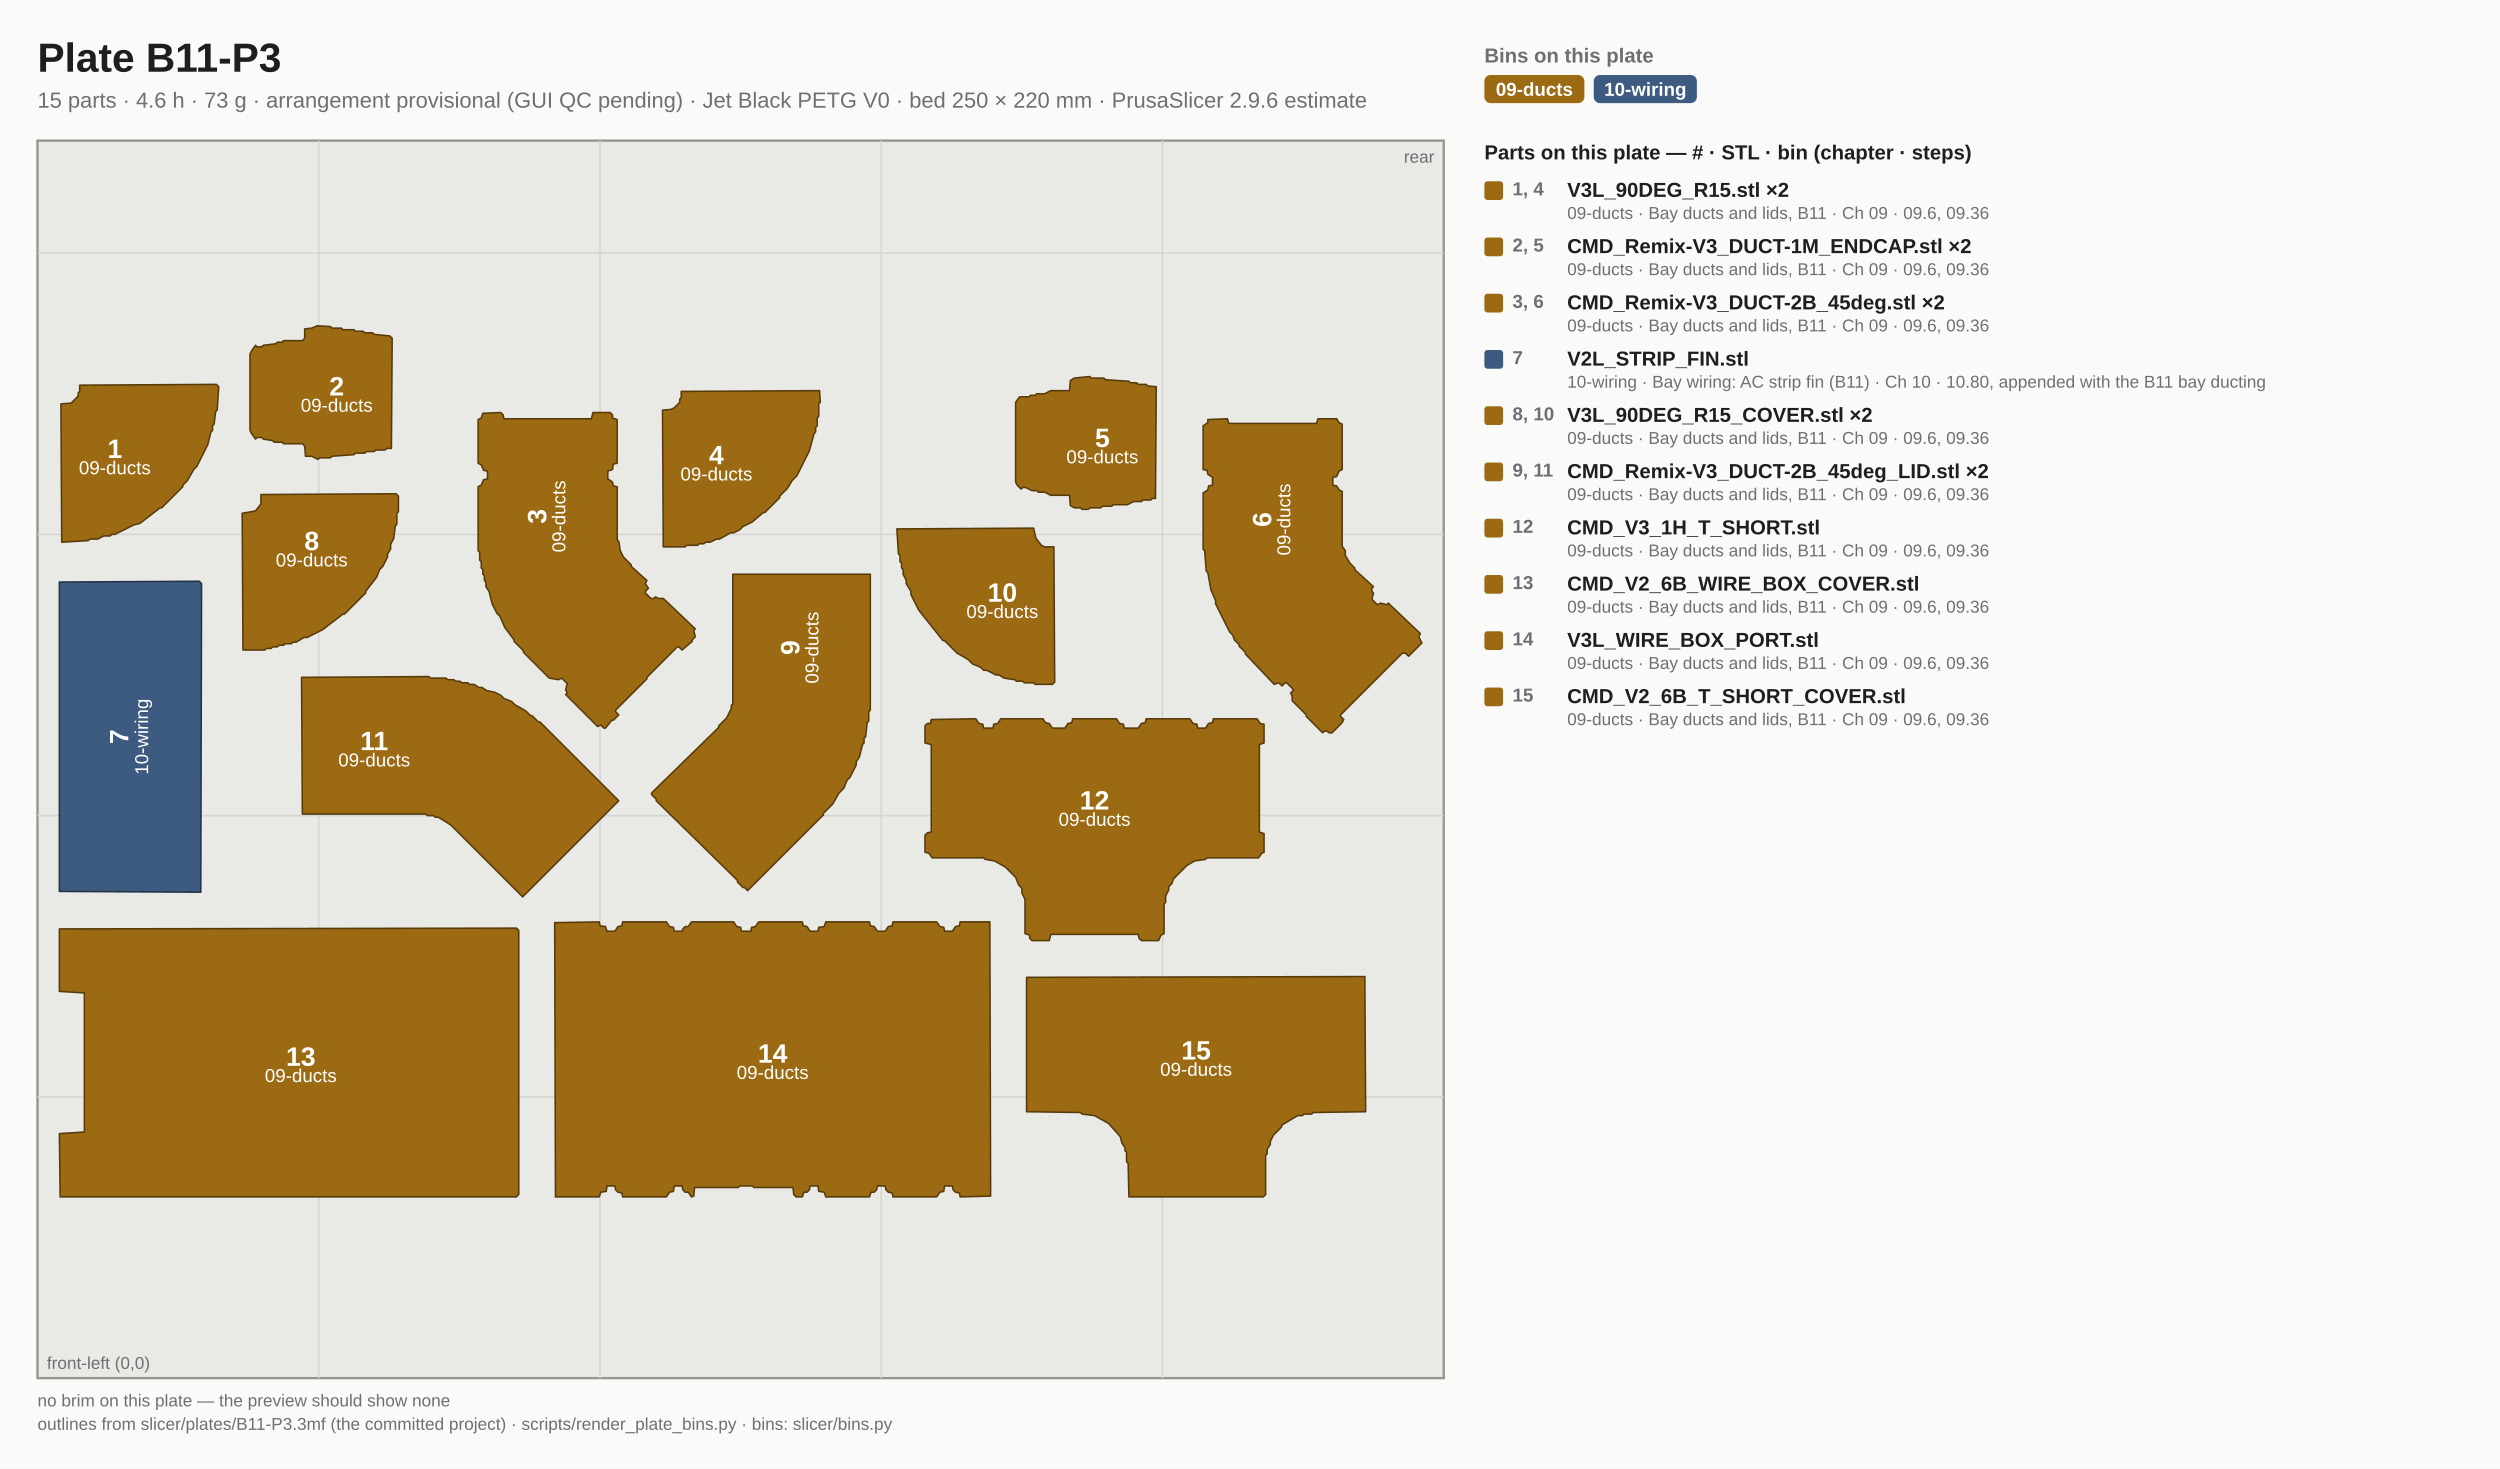
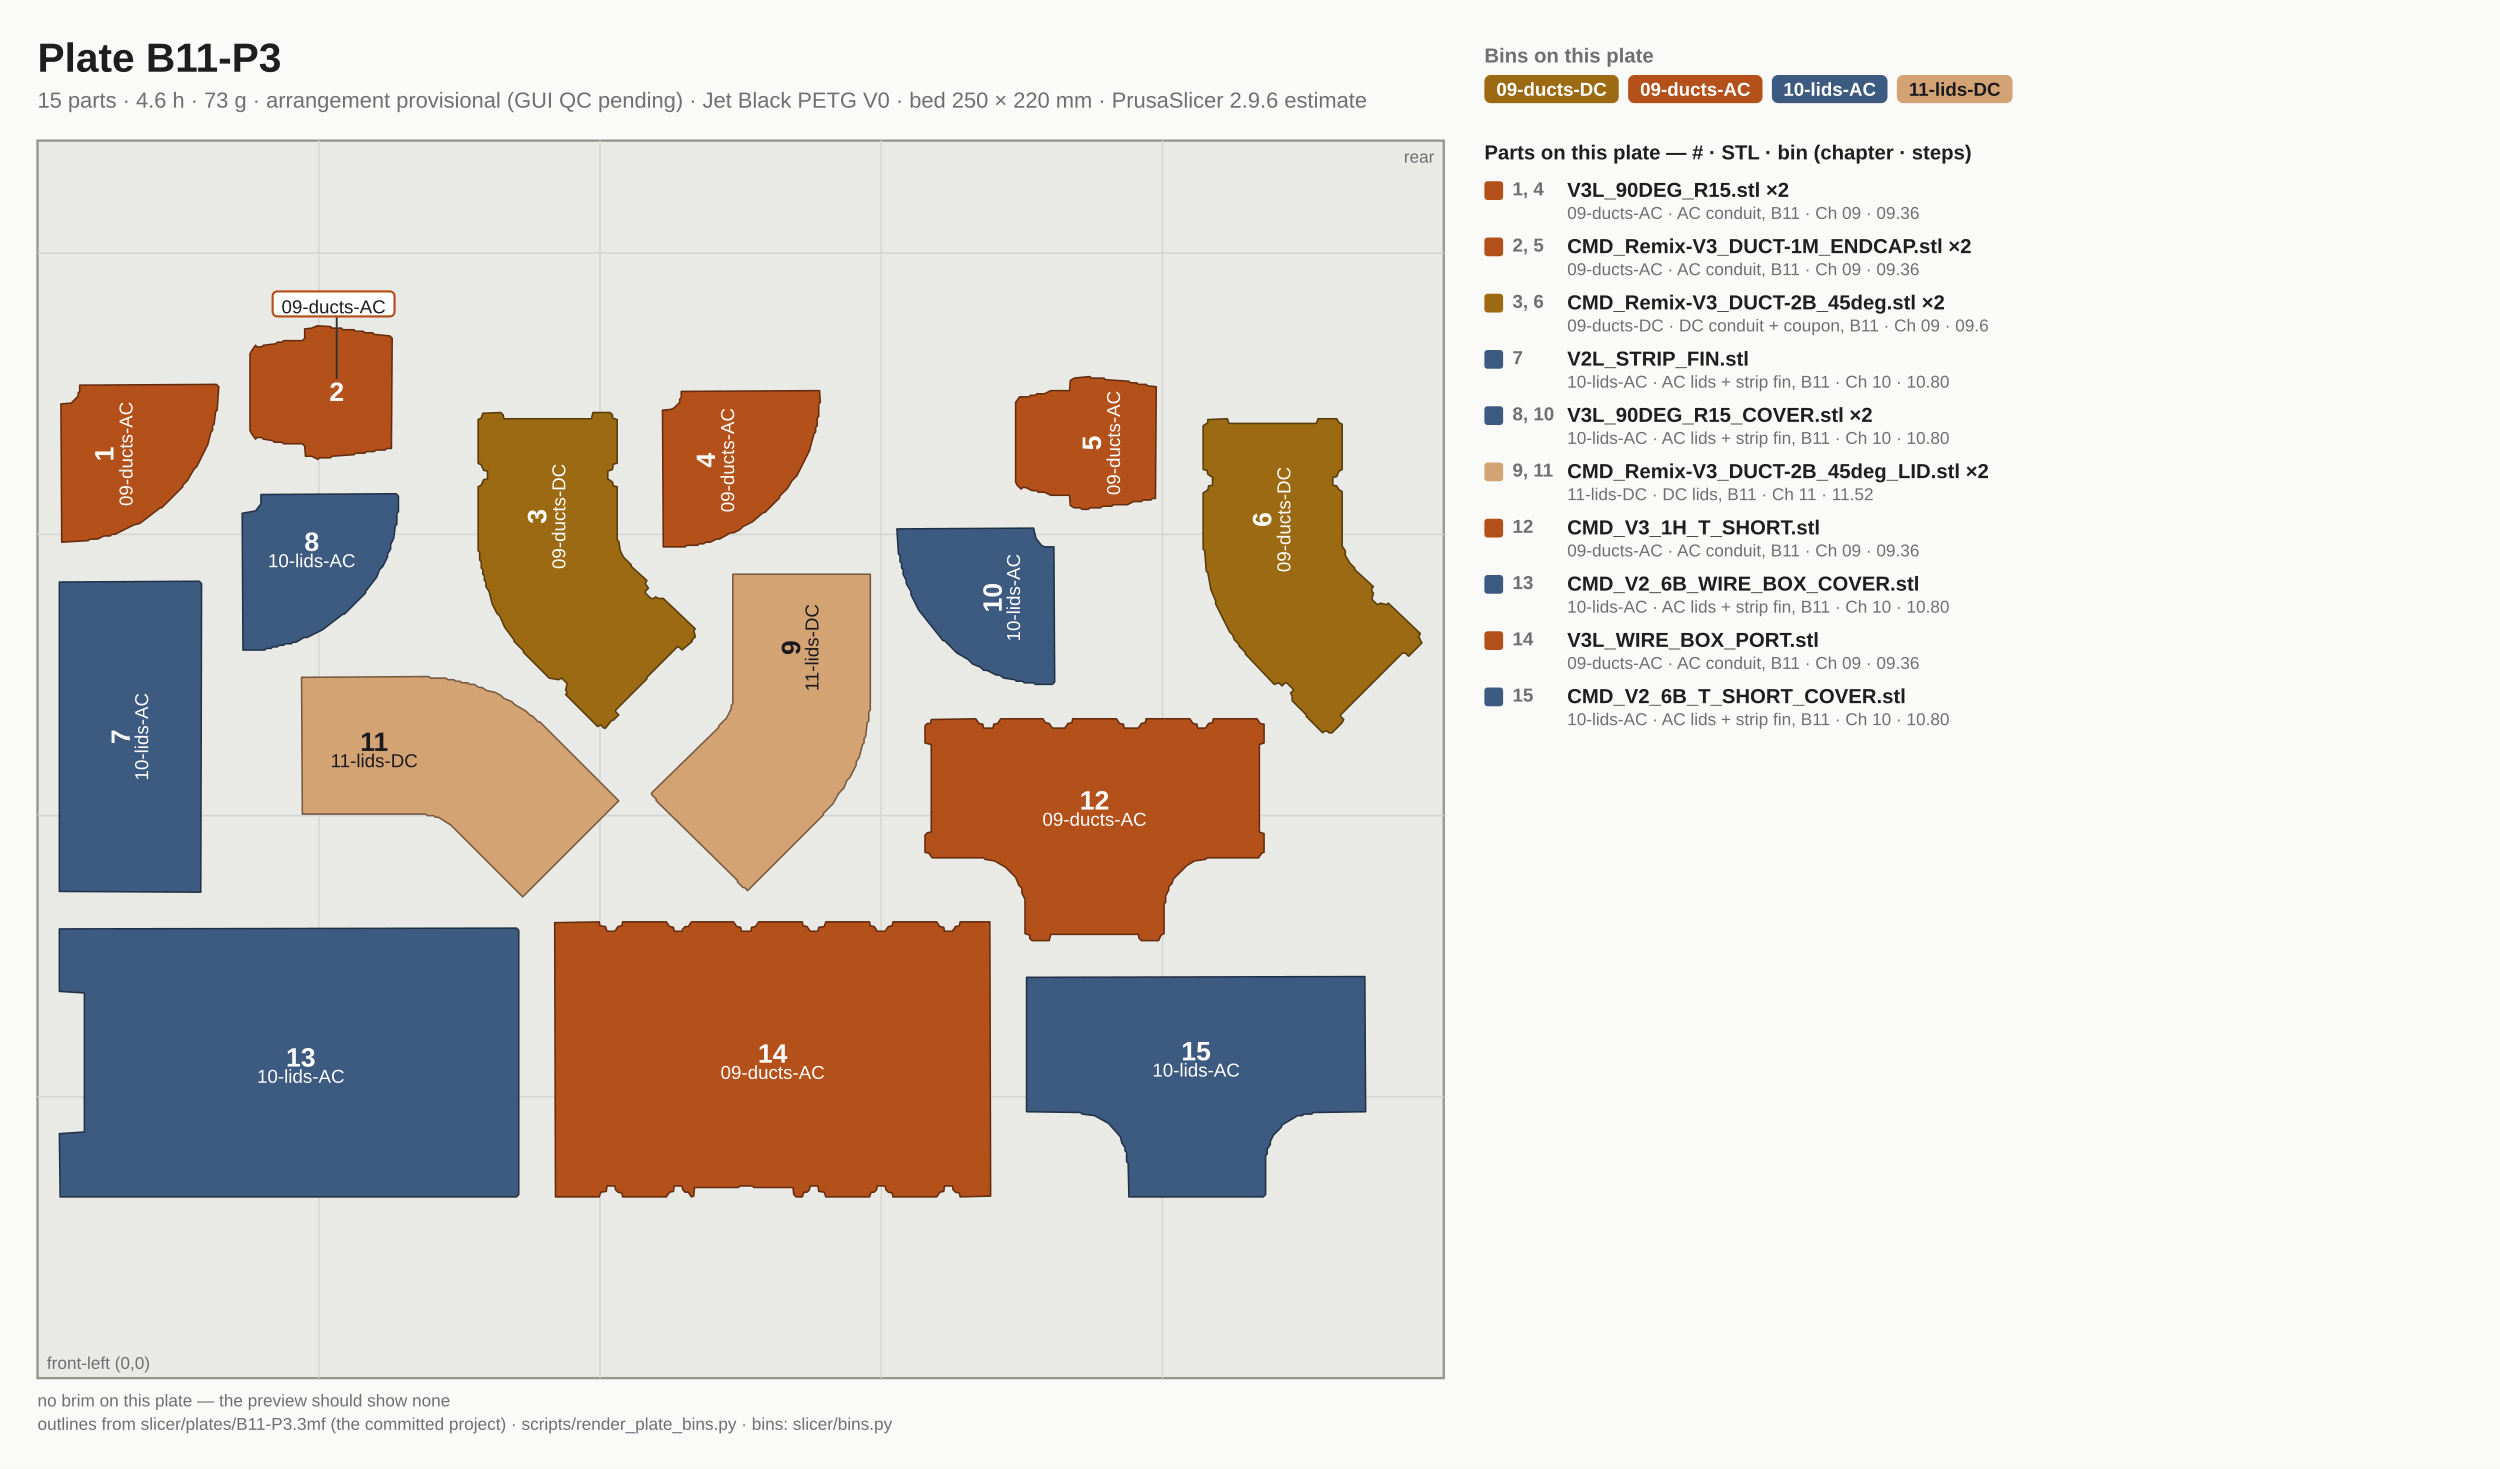
<svg xmlns="http://www.w3.org/2000/svg" width="1600" height="940" viewBox="0 0 1600 940" font-family="Arial, Helvetica, 'DejaVu Sans', sans-serif">
  <rect x="0" y="0" width="1600" height="940" fill="#fafaf9" />
  <text x="24.0" y="45.9" font-size="26" fill="#1e1e20" text-anchor="start" font-weight="bold">Plate B11-P3</text>
  <text x="24.0" y="68.9" font-size="14" fill="#6e6e73" text-anchor="start">15 parts  ·  4.6 h  ·  73 g  ·  arrangement provisional (GUI QC pending)  ·  Jet Black PETG V0  ·  bed 250 × 220 mm  ·  PrusaSlicer 2.9.6 estimate</text>
  <rect x="24.0" y="90.0" width="900.0" height="792.0" fill="#e9e9e6" stroke="#96968f" stroke-width="1.5" />
  <line x1="204.0" y1="90.0" x2="204.0" y2="882.0" stroke="#d5d5d1" stroke-width="1.0" />
  <line x1="384.0" y1="90.0" x2="384.0" y2="882.0" stroke="#d5d5d1" stroke-width="1.0" />
  <line x1="564.0" y1="90.0" x2="564.0" y2="882.0" stroke="#d5d5d1" stroke-width="1.0" />
  <line x1="744.0" y1="90.0" x2="744.0" y2="882.0" stroke="#d5d5d1" stroke-width="1.0" />
  <line x1="24.0" y1="702.0" x2="924.0" y2="702.0" stroke="#d5d5d1" stroke-width="1.0" />
  <line x1="24.0" y1="522.0" x2="924.0" y2="522.0" stroke="#d5d5d1" stroke-width="1.0" />
  <line x1="24.0" y1="342.0" x2="924.0" y2="342.0" stroke="#d5d5d1" stroke-width="1.0" />
  <line x1="24.0" y1="162.0" x2="924.0" y2="162.0" stroke="#d5d5d1" stroke-width="1.0" />
  <text x="30.0" y="876.1" font-size="11" fill="#6e6e73" text-anchor="start">front-left (0,0)</text>
  <text x="918.0" y="104.1" font-size="11" fill="#6e6e73" text-anchor="end">rear</text>
-   <path d="M355.0,590.5 383.5,590.0 384.0,592.5 387.5,593.0 388.5,596.0 393.5,596.0 395.5,593.0 398.0,592.5 398.5,590.0 426.5,590.0 428.5,593.0 431.0,593.5 431.5,596.0 436.5,596.0 437.0,594.5 438.5,593.0 440.5,593.0 442.5,590.0 469.5,590.0 471.5,593.0 474.0,593.5 474.5,596.0 480.5,596.0 481.0,593.5 483.5,593.0 485.5,590.0 513.5,590.0 514.0,592.5 516.5,593.0 518.5,596.0 523.5,596.0 524.0,593.5 527.5,593.0 528.5,590.0 556.5,590.0 557.0,592.5 559.5,593.0 561.5,596.0 566.5,596.0 568.5,593.0 571.0,592.5 571.5,590.0 599.5,590.0 601.5,593.0 604.0,593.5 604.5,596.0 609.5,596.0 611.5,593.0 614.0,592.5 614.5,590.0 633.5,590.0 634.0,765.5 614.5,766.0 614.0,763.5 611.5,763.0 610.0,761.5 609.5,759.0 604.5,759.0 604.0,762.5 601.5,763.0 599.5,766.0 571.5,766.0 571.0,763.5 568.5,763.0 567.0,761.5 566.5,759.0 561.5,759.0 561.0,761.5 559.5,763.0 557.5,763.0 556.5,766.0 528.5,766.0 527.5,763.0 524.0,762.5 523.5,759.0 518.5,759.0 518.0,761.5 516.5,763.0 514.5,763.0 513.5,766.0 509.5,766.0 508.0,764.5 507.5,760.0 482.5,760.0 481.5,759.0 473.5,759.0 472.5,760.0 444.5,760.0 444.0,765.5 442.5,766.0 440.5,763.0 438.5,763.0 437.0,761.5 436.5,759.0 431.5,759.0 431.0,762.5 428.5,763.0 426.5,766.0 398.5,766.0 398.0,763.5 395.5,763.0 394.0,761.5 393.5,759.0 388.5,759.0 388.0,762.5 384.5,763.0 383.5,766.0 355.5,766.0Z" fill-rule="evenodd" fill="#9c6a12" stroke="#563a0a" stroke-width="1.0" stroke-linejoin="round" />
-   <path d="M38.0,594.5 330.5,594.0 332.0,595.5 332.0,764.5 330.5,766.0 38.5,766.0 38.0,725.5 54.0,724.5 54.0,635.5 38.0,634.5Z" fill-rule="evenodd" fill="#9c6a12" stroke="#563a0a" stroke-width="1.0" stroke-linejoin="round" />
-   <path d="M436.0,250.5 524.5,250.0 525.0,257.5 524.0,258.5 524.0,266.5 523.0,267.5 523.0,272.5 522.0,273.5 522.0,276.5 521.0,277.5 518.0,288.5 510.0,304.5 507.0,307.5 504.0,312.5 499.0,317.5 499.0,318.5 489.5,328.0 488.5,328.0 481.5,334.0 475.5,337.0 473.5,339.0 469.5,341.0 467.5,341.0 460.5,345.0 458.5,345.0 454.5,347.0 451.5,347.0 450.5,348.0 447.5,348.0 446.5,349.0 439.5,349.0 438.5,350.0 424.5,350.0 424.0,262.5 429.5,262.0 431.5,261.0 435.0,257.5 435.0,255.5 436.0,254.5Z" fill-rule="evenodd" fill="#9c6a12" stroke="#563a0a" stroke-width="1.0" stroke-linejoin="round" />
-   <path d="M51.0,246.5 138.5,246.0 140.0,247.5 139.0,262.5 138.0,263.5 137.0,271.5 136.0,272.5 136.0,275.5 135.0,276.5 133.0,284.5 126.0,298.5 124.0,300.5 120.0,307.5 117.0,310.5 117.0,311.5 103.5,325.0 102.5,325.0 89.5,335.0 85.5,336.0 73.5,342.0 71.5,342.0 70.5,343.0 66.5,343.0 62.5,345.0 57.5,345.0 56.5,346.0 39.5,347.0 39.0,258.5 45.5,258.0 50.0,253.5 50.0,251.5 51.0,250.5Z" fill-rule="evenodd" fill="#9c6a12" stroke="#563a0a" stroke-width="1.0" stroke-linejoin="round" />
-   <path d="M574.0,338.5 661.5,338.0 663.0,344.5 666.5,349.0 668.5,350.0 674.5,350.0 675.0,436.5 673.5,438.0 662.5,438.0 661.5,437.0 655.5,437.0 654.5,436.0 650.5,436.0 649.5,435.0 642.5,434.0 639.5,432.0 637.5,432.0 631.5,429.0 629.5,429.0 627.5,427.0 622.5,425.0 619.5,422.0 612.5,418.0 604.5,410.0 603.5,410.0 588.0,390.5 583.0,380.5 583.0,378.5 580.0,373.5 580.0,371.5 578.0,367.5 578.0,364.5 577.0,363.5 577.0,360.5 576.0,359.5 576.0,355.5 575.0,354.5Z" fill-rule="evenodd" fill="#9c6a12" stroke="#563a0a" stroke-width="1.0" stroke-linejoin="round" />
-   <path d="M167.0,316.5 253.5,316.0 255.0,317.5 255.0,327.5 254.0,328.5 254.0,335.5 253.0,336.5 252.0,344.5 250.0,348.5 250.0,351.5 248.0,354.5 248.0,356.5 245.0,362.5 243.0,364.5 241.0,369.5 234.0,378.5 234.0,379.5 220.5,393.0 219.5,393.0 206.5,403.0 196.5,408.0 194.5,408.0 189.5,411.0 187.5,411.0 186.5,412.0 182.5,412.0 181.5,413.0 178.5,413.0 177.5,414.0 174.5,414.0 173.5,415.0 170.5,415.0 169.5,416.0 155.5,416.0 155.0,328.5 163.5,327.0 167.0,322.5Z" fill-rule="evenodd" fill="#9c6a12" stroke="#563a0a" stroke-width="1.0" stroke-linejoin="round" />
-   <path d="M596.0,460.5 624.5,460.0 626.5,463.0 629.0,463.5 629.5,466.0 635.5,466.0 636.0,463.5 638.5,463.0 640.5,460.0 667.5,460.0 669.0,462.5 671.5,463.0 673.5,466.0 681.5,466.0 683.5,463.0 686.0,462.5 686.5,460.0 714.5,460.0 716.5,463.0 719.0,463.5 719.5,466.0 728.5,466.0 730.5,463.0 733.0,462.5 733.5,460.0 761.5,460.0 763.5,463.0 766.0,463.5 766.5,466.0 771.5,466.0 773.5,463.0 776.0,462.5 776.5,460.0 804.5,460.0 806.5,463.0 809.0,463.5 809.0,475.5 806.0,476.5 806.0,532.5 809.0,533.5 809.0,545.5 807.5,546.0 805.5,549.0 772.5,549.0 771.5,550.0 764.5,551.0 759.5,554.0 751.0,562.5 750.0,565.5 748.0,567.5 748.0,569.5 746.0,573.5 746.0,577.5 745.0,578.5 745.0,597.5 743.0,598.5 741.5,602.0 730.5,602.0 729.0,600.5 728.5,598.0 672.5,598.0 671.5,602.0 660.5,602.0 659.0,600.5 659.0,598.5 656.0,597.5 656.0,575.5 654.0,571.5 654.0,568.5 652.0,566.5 650.0,561.5 643.5,555.0 636.5,551.0 630.5,550.0 629.5,549.0 596.5,549.0 594.5,546.0 592.0,545.5 592.0,534.5 593.5,533.0 596.0,532.5 596.0,476.5 592.0,475.5 592.0,464.5 593.5,463.0 595.5,463.0Z" fill-rule="evenodd" fill="#9c6a12" stroke="#563a0a" stroke-width="1.0" stroke-linejoin="round" />
-   <path d="M657.0,625.5 873.5,625.0 874.0,711.5 840.5,712.0 839.5,713.0 834.5,713.0 833.5,714.0 830.5,714.0 820.5,720.0 820.0,721.5 815.0,726.5 813.0,730.5 813.0,732.5 811.0,735.5 811.0,738.5 810.0,739.5 810.0,764.5 808.5,766.0 722.5,766.0 722.0,744.5 721.0,743.5 721.0,737.5 720.0,736.5 720.0,734.5 718.0,731.5 717.0,727.5 709.5,719.0 700.5,714.0 692.5,713.0 691.5,712.0 657.0,711.5Z" fill-rule="evenodd" fill="#9c6a12" stroke="#563a0a" stroke-width="1.0" stroke-linejoin="round" />
-   <path d="M692.0,241.5 697.5,241.0 698.5,242.0 706.5,242.0 707.5,243.0 722.5,244.0 723.5,245.0 727.5,245.0 728.5,246.0 733.5,246.0 734.5,247.0 740.0,247.5 739.5,319.0 737.5,319.0 736.5,320.0 731.5,320.0 730.5,321.0 725.5,321.0 721.5,323.0 712.5,323.0 711.5,324.0 705.5,324.0 704.5,325.0 697.5,325.0 696.5,326.0 692.5,326.0 691.5,325.0 687.5,325.0 685.0,323.5 684.5,317.0 672.5,317.0 668.5,315.0 664.5,315.0 663.5,314.0 660.5,314.0 656.5,312.0 654.5,312.0 653.5,313.0 651.0,310.5 650.0,308.5 650.0,257.5 652.5,254.0 658.5,254.0 659.5,253.0 662.5,253.0 663.5,252.0 668.5,252.0 672.5,250.0 684.5,250.0 685.0,243.5 687.5,242.0Z" fill-rule="evenodd" fill="#9c6a12" stroke="#563a0a" stroke-width="1.0" stroke-linejoin="round" />
-   <path d="M203.0,208.5 211.5,209.0 212.5,210.0 218.5,210.0 219.5,211.0 226.5,211.0 227.5,212.0 232.5,212.0 233.5,213.0 238.5,213.0 239.5,214.0 249.5,215.0 251.0,216.5 250.5,287.0 247.5,287.0 246.5,288.0 240.5,288.0 239.5,289.0 234.5,289.0 233.5,290.0 227.5,290.0 226.5,291.0 212.5,292.0 211.5,293.0 204.5,293.0 203.5,294.0 199.5,292.0 195.5,292.0 195.0,285.5 193.5,284.0 181.5,284.0 180.5,283.0 175.5,283.0 174.5,282.0 168.5,281.0 167.5,280.0 164.5,280.0 163.5,281.0 161.0,277.5 160.0,275.5 160.0,226.5 161.0,224.5 163.5,221.0 164.5,222.0 167.5,222.0 168.5,221.0 176.5,220.0 177.5,219.0 180.5,219.0 181.5,218.0 193.5,218.0 195.0,216.5 195.0,210.5 199.5,210.0Z" fill-rule="evenodd" fill="#9c6a12" stroke="#563a0a" stroke-width="1.0" stroke-linejoin="round" />
+   <path d="M355.0,590.5 383.5,590.0 384.0,592.5 387.5,593.0 388.5,596.0 393.5,596.0 395.5,593.0 398.0,592.5 398.5,590.0 426.5,590.0 428.5,593.0 431.0,593.5 431.5,596.0 436.5,596.0 437.0,594.5 438.5,593.0 440.5,593.0 442.5,590.0 469.5,590.0 471.5,593.0 474.0,593.5 474.5,596.0 480.5,596.0 481.0,593.5 483.5,593.0 485.5,590.0 513.5,590.0 514.0,592.5 516.5,593.0 518.5,596.0 523.5,596.0 524.0,593.5 527.5,593.0 528.5,590.0 556.5,590.0 557.0,592.5 559.5,593.0 561.5,596.0 566.5,596.0 568.5,593.0 571.0,592.5 571.5,590.0 599.5,590.0 601.5,593.0 604.0,593.5 604.5,596.0 609.5,596.0 611.5,593.0 614.0,592.5 614.5,590.0 633.5,590.0 634.0,765.5 614.5,766.0 614.0,763.5 611.5,763.0 610.0,761.5 609.5,759.0 604.5,759.0 604.0,762.5 601.5,763.0 599.5,766.0 571.5,766.0 571.0,763.5 568.5,763.0 567.0,761.5 566.5,759.0 561.5,759.0 561.0,761.5 559.5,763.0 557.5,763.0 556.5,766.0 528.5,766.0 527.5,763.0 524.0,762.5 523.5,759.0 518.5,759.0 518.0,761.5 516.5,763.0 514.5,763.0 513.5,766.0 509.5,766.0 508.0,764.5 507.5,760.0 482.5,760.0 481.5,759.0 473.5,759.0 472.5,760.0 444.5,760.0 444.0,765.5 442.5,766.0 440.5,763.0 438.5,763.0 437.0,761.5 436.5,759.0 431.5,759.0 431.0,762.5 428.5,763.0 426.5,766.0 398.5,766.0 398.0,763.5 395.5,763.0 394.0,761.5 393.5,759.0 388.5,759.0 388.0,762.5 384.5,763.0 383.5,766.0 355.5,766.0Z" fill-rule="evenodd" fill="#b4501a" stroke="#632c0e" stroke-width="1.0" stroke-linejoin="round" />
+   <path d="M38.0,594.5 330.5,594.0 332.0,595.5 332.0,764.5 330.5,766.0 38.5,766.0 38.0,725.5 54.0,724.5 54.0,635.5 38.0,634.5Z" fill-rule="evenodd" fill="#3d5a80" stroke="#223246" stroke-width="1.0" stroke-linejoin="round" />
+   <path d="M436.0,250.5 524.5,250.0 525.0,257.5 524.0,258.5 524.0,266.5 523.0,267.5 523.0,272.5 522.0,273.5 522.0,276.5 521.0,277.5 518.0,288.5 510.0,304.5 507.0,307.5 504.0,312.5 499.0,317.5 499.0,318.5 489.5,328.0 488.5,328.0 481.5,334.0 475.5,337.0 473.5,339.0 469.5,341.0 467.5,341.0 460.5,345.0 458.5,345.0 454.5,347.0 451.5,347.0 450.5,348.0 447.5,348.0 446.5,349.0 439.5,349.0 438.5,350.0 424.5,350.0 424.0,262.5 429.5,262.0 431.5,261.0 435.0,257.5 435.0,255.5 436.0,254.5Z" fill-rule="evenodd" fill="#b4501a" stroke="#632c0e" stroke-width="1.0" stroke-linejoin="round" />
+   <path d="M51.0,246.5 138.5,246.0 140.0,247.5 139.0,262.5 138.0,263.5 137.0,271.5 136.0,272.5 136.0,275.5 135.0,276.5 133.0,284.5 126.0,298.5 124.0,300.5 120.0,307.5 117.0,310.5 117.0,311.5 103.5,325.0 102.5,325.0 89.5,335.0 85.5,336.0 73.5,342.0 71.5,342.0 70.5,343.0 66.5,343.0 62.5,345.0 57.5,345.0 56.5,346.0 39.5,347.0 39.0,258.5 45.5,258.0 50.0,253.5 50.0,251.5 51.0,250.5Z" fill-rule="evenodd" fill="#b4501a" stroke="#632c0e" stroke-width="1.0" stroke-linejoin="round" />
+   <path d="M574.0,338.5 661.5,338.0 663.0,344.5 666.5,349.0 668.5,350.0 674.5,350.0 675.0,436.5 673.5,438.0 662.5,438.0 661.5,437.0 655.5,437.0 654.5,436.0 650.5,436.0 649.5,435.0 642.5,434.0 639.5,432.0 637.5,432.0 631.5,429.0 629.5,429.0 627.5,427.0 622.5,425.0 619.5,422.0 612.5,418.0 604.5,410.0 603.5,410.0 588.0,390.5 583.0,380.5 583.0,378.5 580.0,373.5 580.0,371.5 578.0,367.5 578.0,364.5 577.0,363.5 577.0,360.5 576.0,359.5 576.0,355.5 575.0,354.5Z" fill-rule="evenodd" fill="#3d5a80" stroke="#223246" stroke-width="1.0" stroke-linejoin="round" />
+   <path d="M167.0,316.5 253.5,316.0 255.0,317.5 255.0,327.5 254.0,328.5 254.0,335.5 253.0,336.5 252.0,344.5 250.0,348.5 250.0,351.5 248.0,354.5 248.0,356.5 245.0,362.5 243.0,364.5 241.0,369.5 234.0,378.5 234.0,379.5 220.5,393.0 219.5,393.0 206.5,403.0 196.5,408.0 194.5,408.0 189.5,411.0 187.5,411.0 186.5,412.0 182.5,412.0 181.5,413.0 178.5,413.0 177.5,414.0 174.5,414.0 173.5,415.0 170.5,415.0 169.5,416.0 155.5,416.0 155.0,328.5 163.5,327.0 167.0,322.5Z" fill-rule="evenodd" fill="#3d5a80" stroke="#223246" stroke-width="1.0" stroke-linejoin="round" />
+   <path d="M596.0,460.5 624.5,460.0 626.5,463.0 629.0,463.5 629.5,466.0 635.5,466.0 636.0,463.5 638.5,463.0 640.5,460.0 667.5,460.0 669.0,462.5 671.5,463.0 673.5,466.0 681.5,466.0 683.5,463.0 686.0,462.5 686.5,460.0 714.5,460.0 716.5,463.0 719.0,463.5 719.5,466.0 728.5,466.0 730.5,463.0 733.0,462.5 733.5,460.0 761.5,460.0 763.5,463.0 766.0,463.5 766.5,466.0 771.5,466.0 773.5,463.0 776.0,462.5 776.5,460.0 804.5,460.0 806.5,463.0 809.0,463.5 809.0,475.5 806.0,476.5 806.0,532.5 809.0,533.5 809.0,545.5 807.5,546.0 805.5,549.0 772.5,549.0 771.5,550.0 764.5,551.0 759.5,554.0 751.0,562.5 750.0,565.5 748.0,567.5 748.0,569.5 746.0,573.5 746.0,577.5 745.0,578.5 745.0,597.5 743.0,598.5 741.5,602.0 730.5,602.0 729.0,600.5 728.5,598.0 672.5,598.0 671.5,602.0 660.5,602.0 659.0,600.5 659.0,598.5 656.0,597.5 656.0,575.5 654.0,571.5 654.0,568.5 652.0,566.5 650.0,561.5 643.5,555.0 636.5,551.0 630.5,550.0 629.5,549.0 596.5,549.0 594.5,546.0 592.0,545.5 592.0,534.5 593.5,533.0 596.0,532.5 596.0,476.5 592.0,475.5 592.0,464.5 593.5,463.0 595.5,463.0Z" fill-rule="evenodd" fill="#b4501a" stroke="#632c0e" stroke-width="1.0" stroke-linejoin="round" />
+   <path d="M657.0,625.5 873.5,625.0 874.0,711.5 840.5,712.0 839.5,713.0 834.5,713.0 833.5,714.0 830.5,714.0 820.5,720.0 820.0,721.5 815.0,726.5 813.0,730.5 813.0,732.5 811.0,735.5 811.0,738.5 810.0,739.5 810.0,764.5 808.5,766.0 722.5,766.0 722.0,744.5 721.0,743.5 721.0,737.5 720.0,736.5 720.0,734.5 718.0,731.5 717.0,727.5 709.5,719.0 700.5,714.0 692.5,713.0 691.5,712.0 657.0,711.5Z" fill-rule="evenodd" fill="#3d5a80" stroke="#223246" stroke-width="1.0" stroke-linejoin="round" />
+   <path d="M692.0,241.5 697.5,241.0 698.5,242.0 706.5,242.0 707.5,243.0 722.5,244.0 723.5,245.0 727.5,245.0 728.5,246.0 733.5,246.0 734.5,247.0 740.0,247.5 739.5,319.0 737.5,319.0 736.5,320.0 731.5,320.0 730.5,321.0 725.5,321.0 721.5,323.0 712.5,323.0 711.5,324.0 705.5,324.0 704.5,325.0 697.5,325.0 696.5,326.0 692.5,326.0 691.5,325.0 687.5,325.0 685.0,323.5 684.5,317.0 672.5,317.0 668.5,315.0 664.5,315.0 663.5,314.0 660.5,314.0 656.5,312.0 654.5,312.0 653.5,313.0 651.0,310.5 650.0,308.5 650.0,257.5 652.5,254.0 658.5,254.0 659.5,253.0 662.5,253.0 663.5,252.0 668.5,252.0 672.5,250.0 684.5,250.0 685.0,243.5 687.5,242.0Z" fill-rule="evenodd" fill="#b4501a" stroke="#632c0e" stroke-width="1.0" stroke-linejoin="round" />
+   <path d="M203.0,208.5 211.5,209.0 212.5,210.0 218.5,210.0 219.5,211.0 226.5,211.0 227.5,212.0 232.5,212.0 233.5,213.0 238.5,213.0 239.5,214.0 249.5,215.0 251.0,216.5 250.5,287.0 247.5,287.0 246.5,288.0 240.5,288.0 239.5,289.0 234.5,289.0 233.5,290.0 227.5,290.0 226.5,291.0 212.5,292.0 211.5,293.0 204.5,293.0 203.5,294.0 199.5,292.0 195.5,292.0 195.0,285.5 193.5,284.0 181.5,284.0 180.5,283.0 175.5,283.0 174.5,282.0 168.5,281.0 167.5,280.0 164.5,280.0 163.5,281.0 161.0,277.5 160.0,275.5 160.0,226.5 161.0,224.5 163.5,221.0 164.5,222.0 167.5,222.0 168.5,221.0 176.5,220.0 177.5,219.0 180.5,219.0 181.5,218.0 193.5,218.0 195.0,216.5 195.0,210.5 199.5,210.0Z" fill-rule="evenodd" fill="#b4501a" stroke="#632c0e" stroke-width="1.0" stroke-linejoin="round" />
  <path d="M38.0,372.5 127.5,372.0 129.0,373.5 128.5,571.0 38.0,570.5Z" fill-rule="evenodd" fill="#3d5a80" stroke="#223246" stroke-width="1.0" stroke-linejoin="round" />
  <path d="M773.0,268.5 785.5,268.0 786.5,271.0 842.5,271.0 843.5,268.0 855.5,268.0 857.0,270.5 859.0,271.5 859.0,300.5 857.0,301.5 855.5,305.0 853.0,305.5 853.0,310.5 855.5,311.0 857.0,313.5 859.0,314.5 859.0,349.5 861.0,352.5 861.0,355.5 864.0,360.5 867.0,363.5 867.0,364.5 879.0,375.5 878.0,376.5 878.0,378.5 879.0,379.5 878.0,383.5 881.5,387.0 883.5,386.0 887.5,387.0 888.5,386.0 909.0,405.5 908.0,407.5 910.0,411.5 901.5,420.0 899.5,418.0 897.5,418.0 858.0,457.5 858.0,458.5 860.0,460.5 859.0,462.5 852.5,469.0 850.5,469.0 849.5,468.0 847.5,468.0 846.5,469.0 836.0,458.5 836.0,457.5 827.0,448.5 827.0,445.5 826.0,443.5 828.0,441.5 823.5,437.0 822.5,437.0 820.5,439.0 818.5,437.0 815.5,438.0 797.0,418.5 797.0,417.5 793.0,413.5 793.0,412.5 790.0,409.5 789.0,406.5 787.0,404.5 778.0,386.5 778.0,384.5 775.0,377.5 773.0,366.5 772.0,365.5 771.0,352.5 770.0,351.5 770.0,315.5 773.0,313.5 773.5,311.0 776.0,310.5 776.0,305.5 773.0,303.5 772.5,301.0 770.0,300.5 770.0,272.5 773.0,270.5Z" fill-rule="evenodd" fill="#9c6a12" stroke="#563a0a" stroke-width="1.0" stroke-linejoin="round" />
  <path d="M309.0,264.5 320.5,264.0 322.0,265.5 322.5,268.0 378.5,268.0 379.5,264.0 390.5,264.0 392.0,265.5 392.0,267.5 395.0,268.5 395.0,296.5 392.5,297.0 392.0,300.5 389.0,301.5 389.0,306.5 392.0,308.5 392.5,311.0 395.0,311.5 395.0,345.5 396.0,346.5 397.0,352.5 399.0,356.5 404.0,361.5 404.0,362.5 414.0,371.5 413.0,373.5 415.0,376.5 413.0,378.5 413.0,379.5 416.5,383.0 418.5,383.0 419.5,382.0 421.5,383.0 424.5,383.0 445.0,402.5 444.0,403.5 445.0,407.5 443.0,409.5 443.0,410.5 436.5,416.0 434.5,414.0 433.5,414.0 414.0,433.5 414.0,434.5 394.0,454.5 394.0,455.5 396.0,457.5 392.5,461.0 391.5,461.0 387.5,466.0 386.5,466.0 384.5,464.0 382.5,465.0 362.0,444.5 363.0,443.5 362.0,441.5 363.0,437.5 359.5,434.0 357.5,435.0 351.5,434.0 335.0,417.5 335.0,416.5 329.0,410.5 329.0,409.5 323.0,401.5 320.0,394.5 318.0,392.5 315.0,386.5 313.0,378.5 311.0,375.5 311.0,372.5 310.0,371.5 310.0,368.5 309.0,367.5 309.0,364.5 308.0,363.5 308.0,359.5 307.0,358.5 307.0,353.5 306.0,352.5 306.0,311.5 308.0,310.5 309.5,307.0 312.0,306.5 312.0,301.5 309.5,301.0 308.0,297.5 306.0,296.5 306.0,268.5 308.0,267.5Z" fill-rule="evenodd" fill="#9c6a12" stroke="#563a0a" stroke-width="1.0" stroke-linejoin="round" />
-   <path d="M193.0,433.5 274.5,433.0 275.5,434.0 285.5,434.0 286.5,435.0 290.5,435.0 291.5,436.0 294.5,436.0 295.5,437.0 299.5,437.0 300.5,438.0 303.5,438.0 306.5,440.0 308.5,440.0 311.5,442.0 316.5,443.0 320.5,445.0 322.5,447.0 327.5,449.0 329.5,451.0 336.5,455.0 339.5,458.0 340.5,458.0 344.5,462.0 345.5,462.0 396.0,512.5 334.5,574.0 288.5,528.0 280.5,523.0 278.5,523.0 277.5,522.0 273.5,522.0 272.5,521.0 193.5,521.0Z" fill-rule="evenodd" fill="#9c6a12" stroke="#563a0a" stroke-width="1.0" stroke-linejoin="round" />
-   <path d="M469.0,367.5 557.0,367.5 557.0,454.5 556.0,455.5 556.0,461.5 555.0,462.5 554.0,471.5 553.0,472.5 553.0,475.5 552.0,476.5 550.0,484.5 548.0,487.5 548.0,489.5 544.0,497.5 542.0,499.5 540.0,504.5 537.0,507.5 533.0,514.5 527.0,520.5 527.0,521.5 478.5,570.0 476.5,568.0 475.5,568.0 472.0,564.5 472.0,563.5 420.0,512.5 420.0,511.5 417.0,508.5 417.0,507.5 460.0,465.5 460.0,464.5 465.0,459.5 468.0,453.5 468.0,451.5 469.0,450.5Z" fill-rule="evenodd" fill="#9c6a12" stroke="#563a0a" stroke-width="1.0" stroke-linejoin="round" />
-   <text x="192.5" y="682.1" font-size="17" fill="#ffffff" text-anchor="middle" font-weight="bold">13</text>
-   <text x="192.5" y="692.5" font-size="12" fill="#ffffff" text-anchor="middle">09-ducts</text>
+   <path d="M193.0,433.5 274.5,433.0 275.5,434.0 285.5,434.0 286.5,435.0 290.5,435.0 291.5,436.0 294.5,436.0 295.5,437.0 299.5,437.0 300.5,438.0 303.5,438.0 306.5,440.0 308.5,440.0 311.5,442.0 316.5,443.0 320.5,445.0 322.5,447.0 327.5,449.0 329.5,451.0 336.5,455.0 339.5,458.0 340.5,458.0 344.5,462.0 345.5,462.0 396.0,512.5 334.5,574.0 288.5,528.0 280.5,523.0 278.5,523.0 277.5,522.0 273.5,522.0 272.5,521.0 193.5,521.0Z" fill-rule="evenodd" fill="#d4a373" stroke="#755a3f" stroke-width="1.0" stroke-linejoin="round" />
+   <path d="M469.0,367.5 557.0,367.5 557.0,454.5 556.0,455.5 556.0,461.5 555.0,462.5 554.0,471.5 553.0,472.5 553.0,475.5 552.0,476.5 550.0,484.5 548.0,487.5 548.0,489.5 544.0,497.5 542.0,499.5 540.0,504.5 537.0,507.5 533.0,514.5 527.0,520.5 527.0,521.5 478.5,570.0 476.5,568.0 475.5,568.0 472.0,564.5 472.0,563.5 420.0,512.5 420.0,511.5 417.0,508.5 417.0,507.5 460.0,465.5 460.0,464.5 465.0,459.5 468.0,453.5 468.0,451.5 469.0,450.5Z" fill-rule="evenodd" fill="#d4a373" stroke="#755a3f" stroke-width="1.0" stroke-linejoin="round" />
+   <text x="192.5" y="682.6" font-size="17" fill="#ffffff" text-anchor="middle" font-weight="bold">13</text>
+   <text x="192.5" y="693.0" font-size="12" fill="#ffffff" text-anchor="middle">10-lids-AC</text>
  <text x="494.5" y="680.1" font-size="17" fill="#ffffff" text-anchor="middle" font-weight="bold">14</text>
-   <text x="494.5" y="690.5" font-size="12" fill="#ffffff" text-anchor="middle">09-ducts</text>
-   <text x="765.5" y="678.1" font-size="17" fill="#ffffff" text-anchor="middle" font-weight="bold">15</text>
-   <text x="765.5" y="688.5" font-size="12" fill="#ffffff" text-anchor="middle">09-ducts</text>
+   <text x="494.5" y="690.5" font-size="12" fill="#ffffff" text-anchor="middle">09-ducts-AC</text>
+   <text x="765.5" y="678.6" font-size="17" fill="#ffffff" text-anchor="middle" font-weight="bold">15</text>
+   <text x="765.5" y="689.0" font-size="12" fill="#ffffff" text-anchor="middle">10-lids-AC</text>
  <text x="700.5" y="518.1" font-size="17" fill="#ffffff" text-anchor="middle" font-weight="bold">12</text>
-   <text x="700.5" y="528.5" font-size="12" fill="#ffffff" text-anchor="middle">09-ducts</text>
-   <text x="76.0" y="477.6" font-size="17" fill="#ffffff" text-anchor="middle" font-weight="bold" transform="rotate(-90 76.0 471.5)">7</text>
-   <text x="90.5" y="475.8" font-size="12" fill="#ffffff" text-anchor="middle" transform="rotate(-90 90.5 471.5)">10-wiring</text>
-   <text x="505.5" y="420.6" font-size="17" fill="#ffffff" text-anchor="middle" font-weight="bold" transform="rotate(-90 505.5 414.5)">9</text>
-   <text x="519.5" y="418.8" font-size="12" fill="#ffffff" text-anchor="middle" transform="rotate(-90 519.5 414.5)">09-ducts</text>
-   <text x="239.5" y="480.1" font-size="17" fill="#ffffff" text-anchor="middle" font-weight="bold">11</text>
-   <text x="239.5" y="490.5" font-size="12" fill="#ffffff" text-anchor="middle">09-ducts</text>
+   <text x="700.5" y="528.5" font-size="12" fill="#ffffff" text-anchor="middle">09-ducts-AC</text>
+   <text x="77.0" y="477.6" font-size="17" fill="#ffffff" text-anchor="middle" font-weight="bold" transform="rotate(-90 77.0 471.5)">7</text>
+   <text x="90.5" y="475.8" font-size="12" fill="#ffffff" text-anchor="middle" transform="rotate(-90 90.5 471.5)">10-lids-AC</text>
+   <text x="506.0" y="420.6" font-size="17" fill="#1a1a1e" text-anchor="middle" font-weight="bold" transform="rotate(-90 506.0 414.5)">9</text>
+   <text x="519.5" y="418.8" font-size="12" fill="#1a1a1e" text-anchor="middle" transform="rotate(-90 519.5 414.5)">11-lids-DC</text>
+   <text x="239.5" y="480.6" font-size="17" fill="#1a1a1e" text-anchor="middle" font-weight="bold">11</text>
+   <text x="239.5" y="491.0" font-size="12" fill="#1a1a1e" text-anchor="middle">11-lids-DC</text>
  <text x="807.5" y="338.6" font-size="17" fill="#ffffff" text-anchor="middle" font-weight="bold" transform="rotate(-90 807.5 332.5)">6</text>
-   <text x="821.5" y="336.8" font-size="12" fill="#ffffff" text-anchor="middle" transform="rotate(-90 821.5 332.5)">09-ducts</text>
+   <text x="821.5" y="336.8" font-size="12" fill="#ffffff" text-anchor="middle" transform="rotate(-90 821.5 332.5)">09-ducts-DC</text>
  <text x="343.5" y="336.6" font-size="17" fill="#ffffff" text-anchor="middle" font-weight="bold" transform="rotate(-90 343.5 330.5)">3</text>
-   <text x="357.5" y="334.8" font-size="12" fill="#ffffff" text-anchor="middle" transform="rotate(-90 357.5 330.5)">09-ducts</text>
-   <text x="73.5" y="293.1" font-size="17" fill="#ffffff" text-anchor="middle" font-weight="bold">1</text>
-   <text x="73.5" y="303.5" font-size="12" fill="#ffffff" text-anchor="middle">09-ducts</text>
-   <text x="458.5" y="297.1" font-size="17" fill="#ffffff" text-anchor="middle" font-weight="bold">4</text>
-   <text x="458.5" y="307.5" font-size="12" fill="#ffffff" text-anchor="middle">09-ducts</text>
-   <text x="641.5" y="385.1" font-size="17" fill="#ffffff" text-anchor="middle" font-weight="bold">10</text>
-   <text x="641.5" y="395.5" font-size="12" fill="#ffffff" text-anchor="middle">09-ducts</text>
-   <text x="199.5" y="352.1" font-size="17" fill="#ffffff" text-anchor="middle" font-weight="bold">8</text>
-   <text x="199.5" y="362.5" font-size="12" fill="#ffffff" text-anchor="middle">09-ducts</text>
-   <text x="215.5" y="253.1" font-size="17" fill="#ffffff" text-anchor="middle" font-weight="bold">2</text>
-   <text x="215.5" y="263.5" font-size="12" fill="#ffffff" text-anchor="middle">09-ducts</text>
-   <text x="705.5" y="286.1" font-size="17" fill="#ffffff" text-anchor="middle" font-weight="bold">5</text>
-   <text x="705.5" y="296.5" font-size="12" fill="#ffffff" text-anchor="middle">09-ducts</text>
+   <text x="357.5" y="334.8" font-size="12" fill="#ffffff" text-anchor="middle" transform="rotate(-90 357.5 330.5)">09-ducts-DC</text>
+   <text x="66.5" y="296.6" font-size="17" fill="#ffffff" text-anchor="middle" font-weight="bold" transform="rotate(-90 66.5 290.5)">1</text>
+   <text x="80.5" y="294.8" font-size="12" fill="#ffffff" text-anchor="middle" transform="rotate(-90 80.5 290.5)">09-ducts-AC</text>
+   <text x="451.5" y="300.6" font-size="17" fill="#ffffff" text-anchor="middle" font-weight="bold" transform="rotate(-90 451.5 294.5)">4</text>
+   <text x="465.5" y="298.8" font-size="12" fill="#ffffff" text-anchor="middle" transform="rotate(-90 465.5 294.5)">09-ducts-AC</text>
+   <text x="635.0" y="388.6" font-size="17" fill="#ffffff" text-anchor="middle" font-weight="bold" transform="rotate(-90 635.0 382.5)">10</text>
+   <text x="648.5" y="386.8" font-size="12" fill="#ffffff" text-anchor="middle" transform="rotate(-90 648.5 382.5)">10-lids-AC</text>
+   <text x="199.5" y="352.6" font-size="17" fill="#ffffff" text-anchor="middle" font-weight="bold">8</text>
+   <text x="199.5" y="363.0" font-size="12" fill="#ffffff" text-anchor="middle">10-lids-AC</text>
+   <line x1="215.5" y1="250.5" x2="215.5" y2="202.5" stroke="#333336" stroke-width="1.2" />
+   <rect x="174.5" y="186.5" width="78.0" height="16.0" rx="3.0" fill="#ffffff" fill-opacity="0.94" stroke="#b4501a" stroke-width="1.4" />
+   <text x="213.5" y="200.5" font-size="12" fill="#1e1e20" text-anchor="middle">09-ducts-AC</text>
+   <rect x="208.0" y="242.5" width="15.0" height="16.0" rx="3.0" fill="#b4501a" />
+   <text x="215.5" y="256.6" font-size="17" fill="#ffffff" text-anchor="middle" font-weight="bold">2</text>
+   <text x="698.5" y="289.6" font-size="17" fill="#ffffff" text-anchor="middle" font-weight="bold" transform="rotate(-90 698.5 283.5)">5</text>
+   <text x="712.5" y="287.8" font-size="12" fill="#ffffff" text-anchor="middle" transform="rotate(-90 712.5 283.5)">09-ducts-AC</text>
  <text x="950.0" y="40.0" font-size="13" fill="#6e6e73" text-anchor="start" font-weight="bold">Bins on this plate</text>
-   <rect x="950.0" y="48.0" width="64.0" height="18.0" rx="4.0" fill="#9c6a12" />
-   <text x="982.0" y="61.3" font-size="12" fill="#ffffff" text-anchor="middle" font-weight="bold">09-ducts</text>
-   <rect x="1020.0" y="48.0" width="66.0" height="18.0" rx="4.0" fill="#3d5a80" />
-   <text x="1053.0" y="61.3" font-size="12" fill="#ffffff" text-anchor="middle" font-weight="bold">10-wiring</text>
+   <rect x="950.0" y="48.0" width="86.0" height="18.0" rx="4.0" fill="#9c6a12" />
+   <text x="993.0" y="61.3" font-size="12" fill="#ffffff" text-anchor="middle" font-weight="bold">09-ducts-DC</text>
+   <rect x="1042.0" y="48.0" width="86.0" height="18.0" rx="4.0" fill="#b4501a" />
+   <text x="1085.0" y="61.3" font-size="12" fill="#ffffff" text-anchor="middle" font-weight="bold">09-ducts-AC</text>
+   <rect x="1134.0" y="48.0" width="74.0" height="18.0" rx="4.0" fill="#3d5a80" />
+   <text x="1171.0" y="61.3" font-size="12" fill="#ffffff" text-anchor="middle" font-weight="bold">10-lids-AC</text>
+   <rect x="1214.0" y="48.0" width="74.0" height="18.0" rx="4.0" fill="#d4a373" />
+   <text x="1251.0" y="61.3" font-size="12" fill="#1a1a1e" text-anchor="middle" font-weight="bold">11-lids-DC</text>
  <text x="950.0" y="102.0" font-size="13" fill="#1e1e20" text-anchor="start" font-weight="bold">Parts on this plate  —  # · STL · bin (chapter · steps)</text>
-   <rect x="950.0" y="116.0" width="12.0" height="12.0" rx="2.0" fill="#9c6a12" />
+   <rect x="950.0" y="116.0" width="12.0" height="12.0" rx="2.0" fill="#b4501a" />
  <text x="968.0" y="125.0" font-size="12" fill="#6e6e73" text-anchor="start" font-weight="bold">1, 4</text>
  <text x="1003.0" y="126.0" font-size="13" fill="#1e1e20" text-anchor="start" font-weight="bold">V3L_90DEG_R15.stl  ×2</text>
-   <text x="1003.0" y="140.1" font-size="11" fill="#6e6e73" text-anchor="start">09-ducts · Bay ducts and lids, B11 · Ch 09 · 09.6, 09.36</text>
-   <rect x="950.0" y="152.0" width="12.0" height="12.0" rx="2.0" fill="#9c6a12" />
+   <text x="1003.0" y="140.1" font-size="11" fill="#6e6e73" text-anchor="start">09-ducts-AC · AC conduit, B11 · Ch 09 · 09.36</text>
+   <rect x="950.0" y="152.0" width="12.0" height="12.0" rx="2.0" fill="#b4501a" />
  <text x="968.0" y="161.0" font-size="12" fill="#6e6e73" text-anchor="start" font-weight="bold">2, 5</text>
  <text x="1003.0" y="162.0" font-size="13" fill="#1e1e20" text-anchor="start" font-weight="bold">CMD_Remix-V3_DUCT-1M_ENDCAP.stl  ×2</text>
-   <text x="1003.0" y="176.1" font-size="11" fill="#6e6e73" text-anchor="start">09-ducts · Bay ducts and lids, B11 · Ch 09 · 09.6, 09.36</text>
+   <text x="1003.0" y="176.1" font-size="11" fill="#6e6e73" text-anchor="start">09-ducts-AC · AC conduit, B11 · Ch 09 · 09.36</text>
  <rect x="950.0" y="188.0" width="12.0" height="12.0" rx="2.0" fill="#9c6a12" />
  <text x="968.0" y="197.0" font-size="12" fill="#6e6e73" text-anchor="start" font-weight="bold">3, 6</text>
  <text x="1003.0" y="198.0" font-size="13" fill="#1e1e20" text-anchor="start" font-weight="bold">CMD_Remix-V3_DUCT-2B_45deg.stl  ×2</text>
-   <text x="1003.0" y="212.1" font-size="11" fill="#6e6e73" text-anchor="start">09-ducts · Bay ducts and lids, B11 · Ch 09 · 09.6, 09.36</text>
+   <text x="1003.0" y="212.1" font-size="11" fill="#6e6e73" text-anchor="start">09-ducts-DC · DC conduit + coupon, B11 · Ch 09 · 09.6</text>
  <rect x="950.0" y="224.0" width="12.0" height="12.0" rx="2.0" fill="#3d5a80" />
  <text x="968.0" y="233.0" font-size="12" fill="#6e6e73" text-anchor="start" font-weight="bold">7</text>
  <text x="1003.0" y="234.0" font-size="13" fill="#1e1e20" text-anchor="start" font-weight="bold">V2L_STRIP_FIN.stl</text>
-   <text x="1003.0" y="248.1" font-size="11" fill="#6e6e73" text-anchor="start">10-wiring · Bay wiring: AC strip fin (B11) · Ch 10 · 10.80, appended with the B11 bay ducting</text>
-   <rect x="950.0" y="260.0" width="12.0" height="12.0" rx="2.0" fill="#9c6a12" />
+   <text x="1003.0" y="248.1" font-size="11" fill="#6e6e73" text-anchor="start">10-lids-AC · AC lids + strip fin, B11 · Ch 10 · 10.80</text>
+   <rect x="950.0" y="260.0" width="12.0" height="12.0" rx="2.0" fill="#3d5a80" />
  <text x="968.0" y="269.0" font-size="12" fill="#6e6e73" text-anchor="start" font-weight="bold">8, 10</text>
  <text x="1003.0" y="270.0" font-size="13" fill="#1e1e20" text-anchor="start" font-weight="bold">V3L_90DEG_R15_COVER.stl  ×2</text>
-   <text x="1003.0" y="284.1" font-size="11" fill="#6e6e73" text-anchor="start">09-ducts · Bay ducts and lids, B11 · Ch 09 · 09.6, 09.36</text>
-   <rect x="950.0" y="296.0" width="12.0" height="12.0" rx="2.0" fill="#9c6a12" />
+   <text x="1003.0" y="284.1" font-size="11" fill="#6e6e73" text-anchor="start">10-lids-AC · AC lids + strip fin, B11 · Ch 10 · 10.80</text>
+   <rect x="950.0" y="296.0" width="12.0" height="12.0" rx="2.0" fill="#d4a373" />
  <text x="968.0" y="305.0" font-size="12" fill="#6e6e73" text-anchor="start" font-weight="bold">9, 11</text>
  <text x="1003.0" y="306.0" font-size="13" fill="#1e1e20" text-anchor="start" font-weight="bold">CMD_Remix-V3_DUCT-2B_45deg_LID.stl  ×2</text>
-   <text x="1003.0" y="320.1" font-size="11" fill="#6e6e73" text-anchor="start">09-ducts · Bay ducts and lids, B11 · Ch 09 · 09.6, 09.36</text>
-   <rect x="950.0" y="332.0" width="12.0" height="12.0" rx="2.0" fill="#9c6a12" />
+   <text x="1003.0" y="320.1" font-size="11" fill="#6e6e73" text-anchor="start">11-lids-DC · DC lids, B11 · Ch 11 · 11.52</text>
+   <rect x="950.0" y="332.0" width="12.0" height="12.0" rx="2.0" fill="#b4501a" />
  <text x="968.0" y="341.0" font-size="12" fill="#6e6e73" text-anchor="start" font-weight="bold">12</text>
  <text x="1003.0" y="342.0" font-size="13" fill="#1e1e20" text-anchor="start" font-weight="bold">CMD_V3_1H_T_SHORT.stl</text>
-   <text x="1003.0" y="356.1" font-size="11" fill="#6e6e73" text-anchor="start">09-ducts · Bay ducts and lids, B11 · Ch 09 · 09.6, 09.36</text>
-   <rect x="950.0" y="368.0" width="12.0" height="12.0" rx="2.0" fill="#9c6a12" />
+   <text x="1003.0" y="356.1" font-size="11" fill="#6e6e73" text-anchor="start">09-ducts-AC · AC conduit, B11 · Ch 09 · 09.36</text>
+   <rect x="950.0" y="368.0" width="12.0" height="12.0" rx="2.0" fill="#3d5a80" />
  <text x="968.0" y="377.0" font-size="12" fill="#6e6e73" text-anchor="start" font-weight="bold">13</text>
  <text x="1003.0" y="378.0" font-size="13" fill="#1e1e20" text-anchor="start" font-weight="bold">CMD_V2_6B_WIRE_BOX_COVER.stl</text>
-   <text x="1003.0" y="392.1" font-size="11" fill="#6e6e73" text-anchor="start">09-ducts · Bay ducts and lids, B11 · Ch 09 · 09.6, 09.36</text>
-   <rect x="950.0" y="404.0" width="12.0" height="12.0" rx="2.0" fill="#9c6a12" />
+   <text x="1003.0" y="392.1" font-size="11" fill="#6e6e73" text-anchor="start">10-lids-AC · AC lids + strip fin, B11 · Ch 10 · 10.80</text>
+   <rect x="950.0" y="404.0" width="12.0" height="12.0" rx="2.0" fill="#b4501a" />
  <text x="968.0" y="413.0" font-size="12" fill="#6e6e73" text-anchor="start" font-weight="bold">14</text>
  <text x="1003.0" y="414.0" font-size="13" fill="#1e1e20" text-anchor="start" font-weight="bold">V3L_WIRE_BOX_PORT.stl</text>
-   <text x="1003.0" y="428.1" font-size="11" fill="#6e6e73" text-anchor="start">09-ducts · Bay ducts and lids, B11 · Ch 09 · 09.6, 09.36</text>
-   <rect x="950.0" y="440.0" width="12.0" height="12.0" rx="2.0" fill="#9c6a12" />
+   <text x="1003.0" y="428.1" font-size="11" fill="#6e6e73" text-anchor="start">09-ducts-AC · AC conduit, B11 · Ch 09 · 09.36</text>
+   <rect x="950.0" y="440.0" width="12.0" height="12.0" rx="2.0" fill="#3d5a80" />
  <text x="968.0" y="449.0" font-size="12" fill="#6e6e73" text-anchor="start" font-weight="bold">15</text>
  <text x="1003.0" y="450.0" font-size="13" fill="#1e1e20" text-anchor="start" font-weight="bold">CMD_V2_6B_T_SHORT_COVER.stl</text>
-   <text x="1003.0" y="464.1" font-size="11" fill="#6e6e73" text-anchor="start">09-ducts · Bay ducts and lids, B11 · Ch 09 · 09.6, 09.36</text>
+   <text x="1003.0" y="464.1" font-size="11" fill="#6e6e73" text-anchor="start">10-lids-AC · AC lids + strip fin, B11 · Ch 10 · 10.80</text>
  <text x="24.0" y="900.1" font-size="11" fill="#6e6e73" text-anchor="start">no brim on this plate — the preview should show none</text>
  <text x="24.0" y="915.1" font-size="11" fill="#6e6e73" text-anchor="start">outlines from slicer/plates/B11-P3.3mf (the committed project) · scripts/render_plate_bins.py · bins: slicer/bins.py</text>
</svg>
